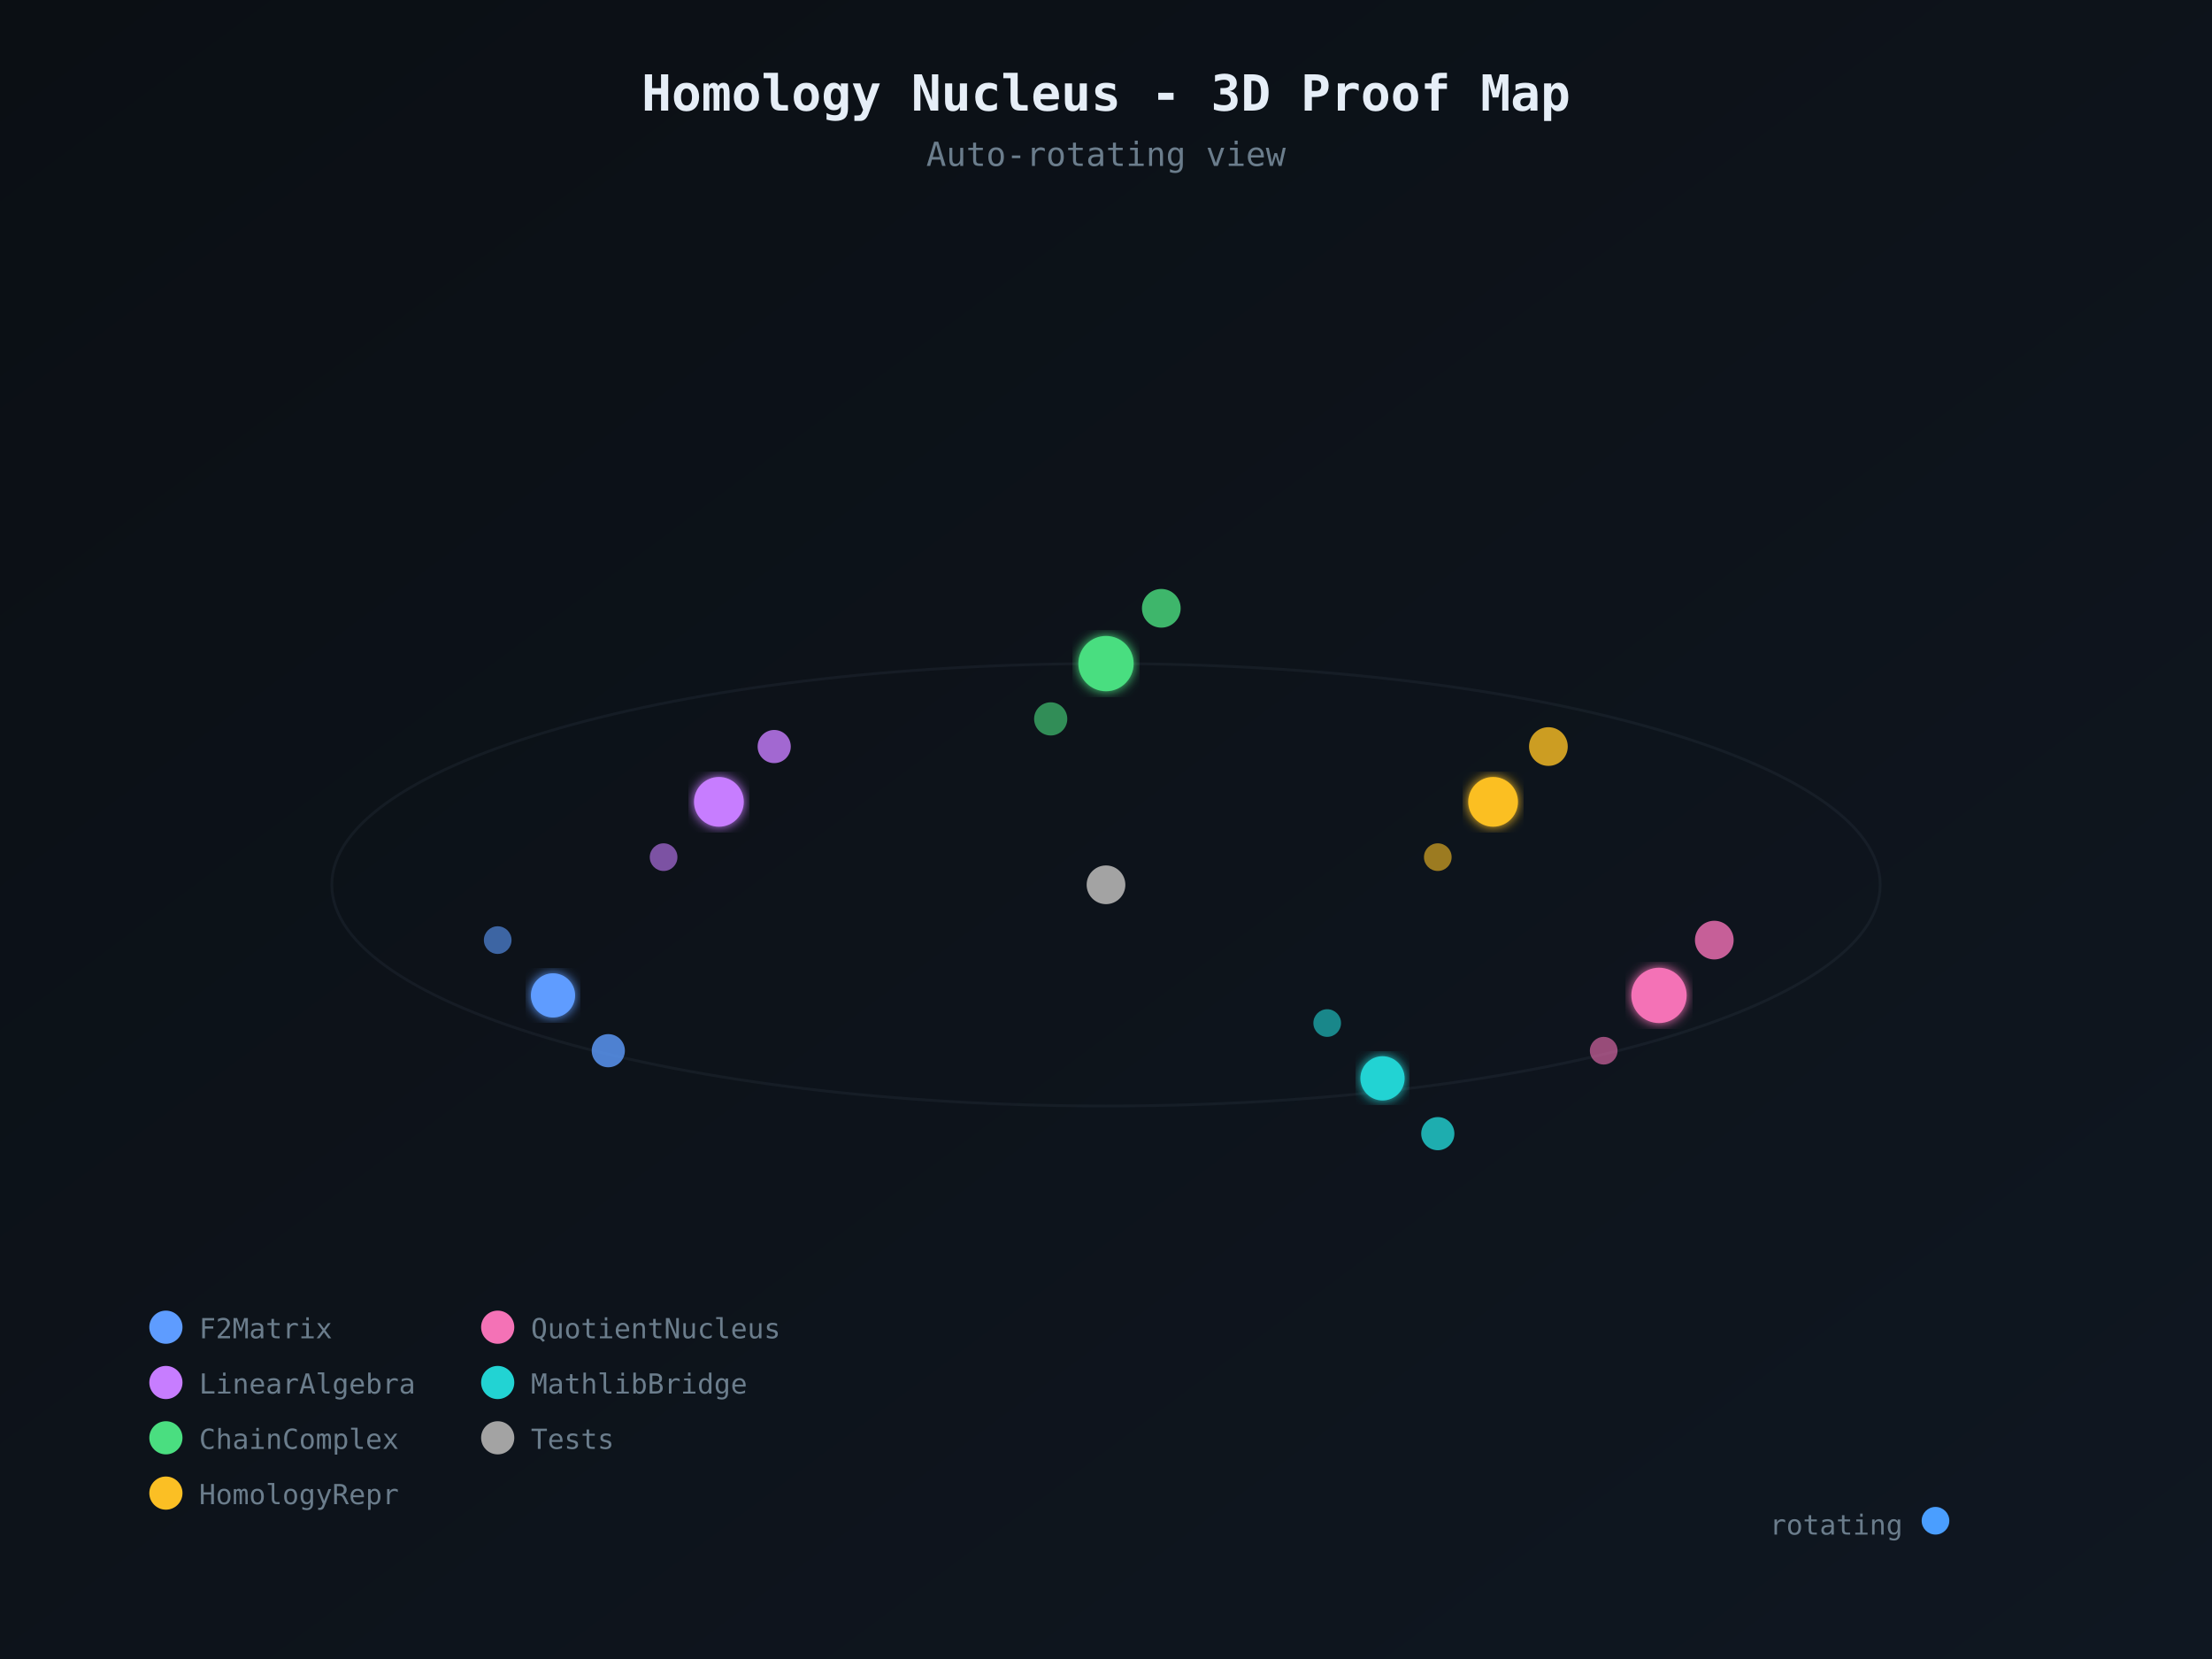
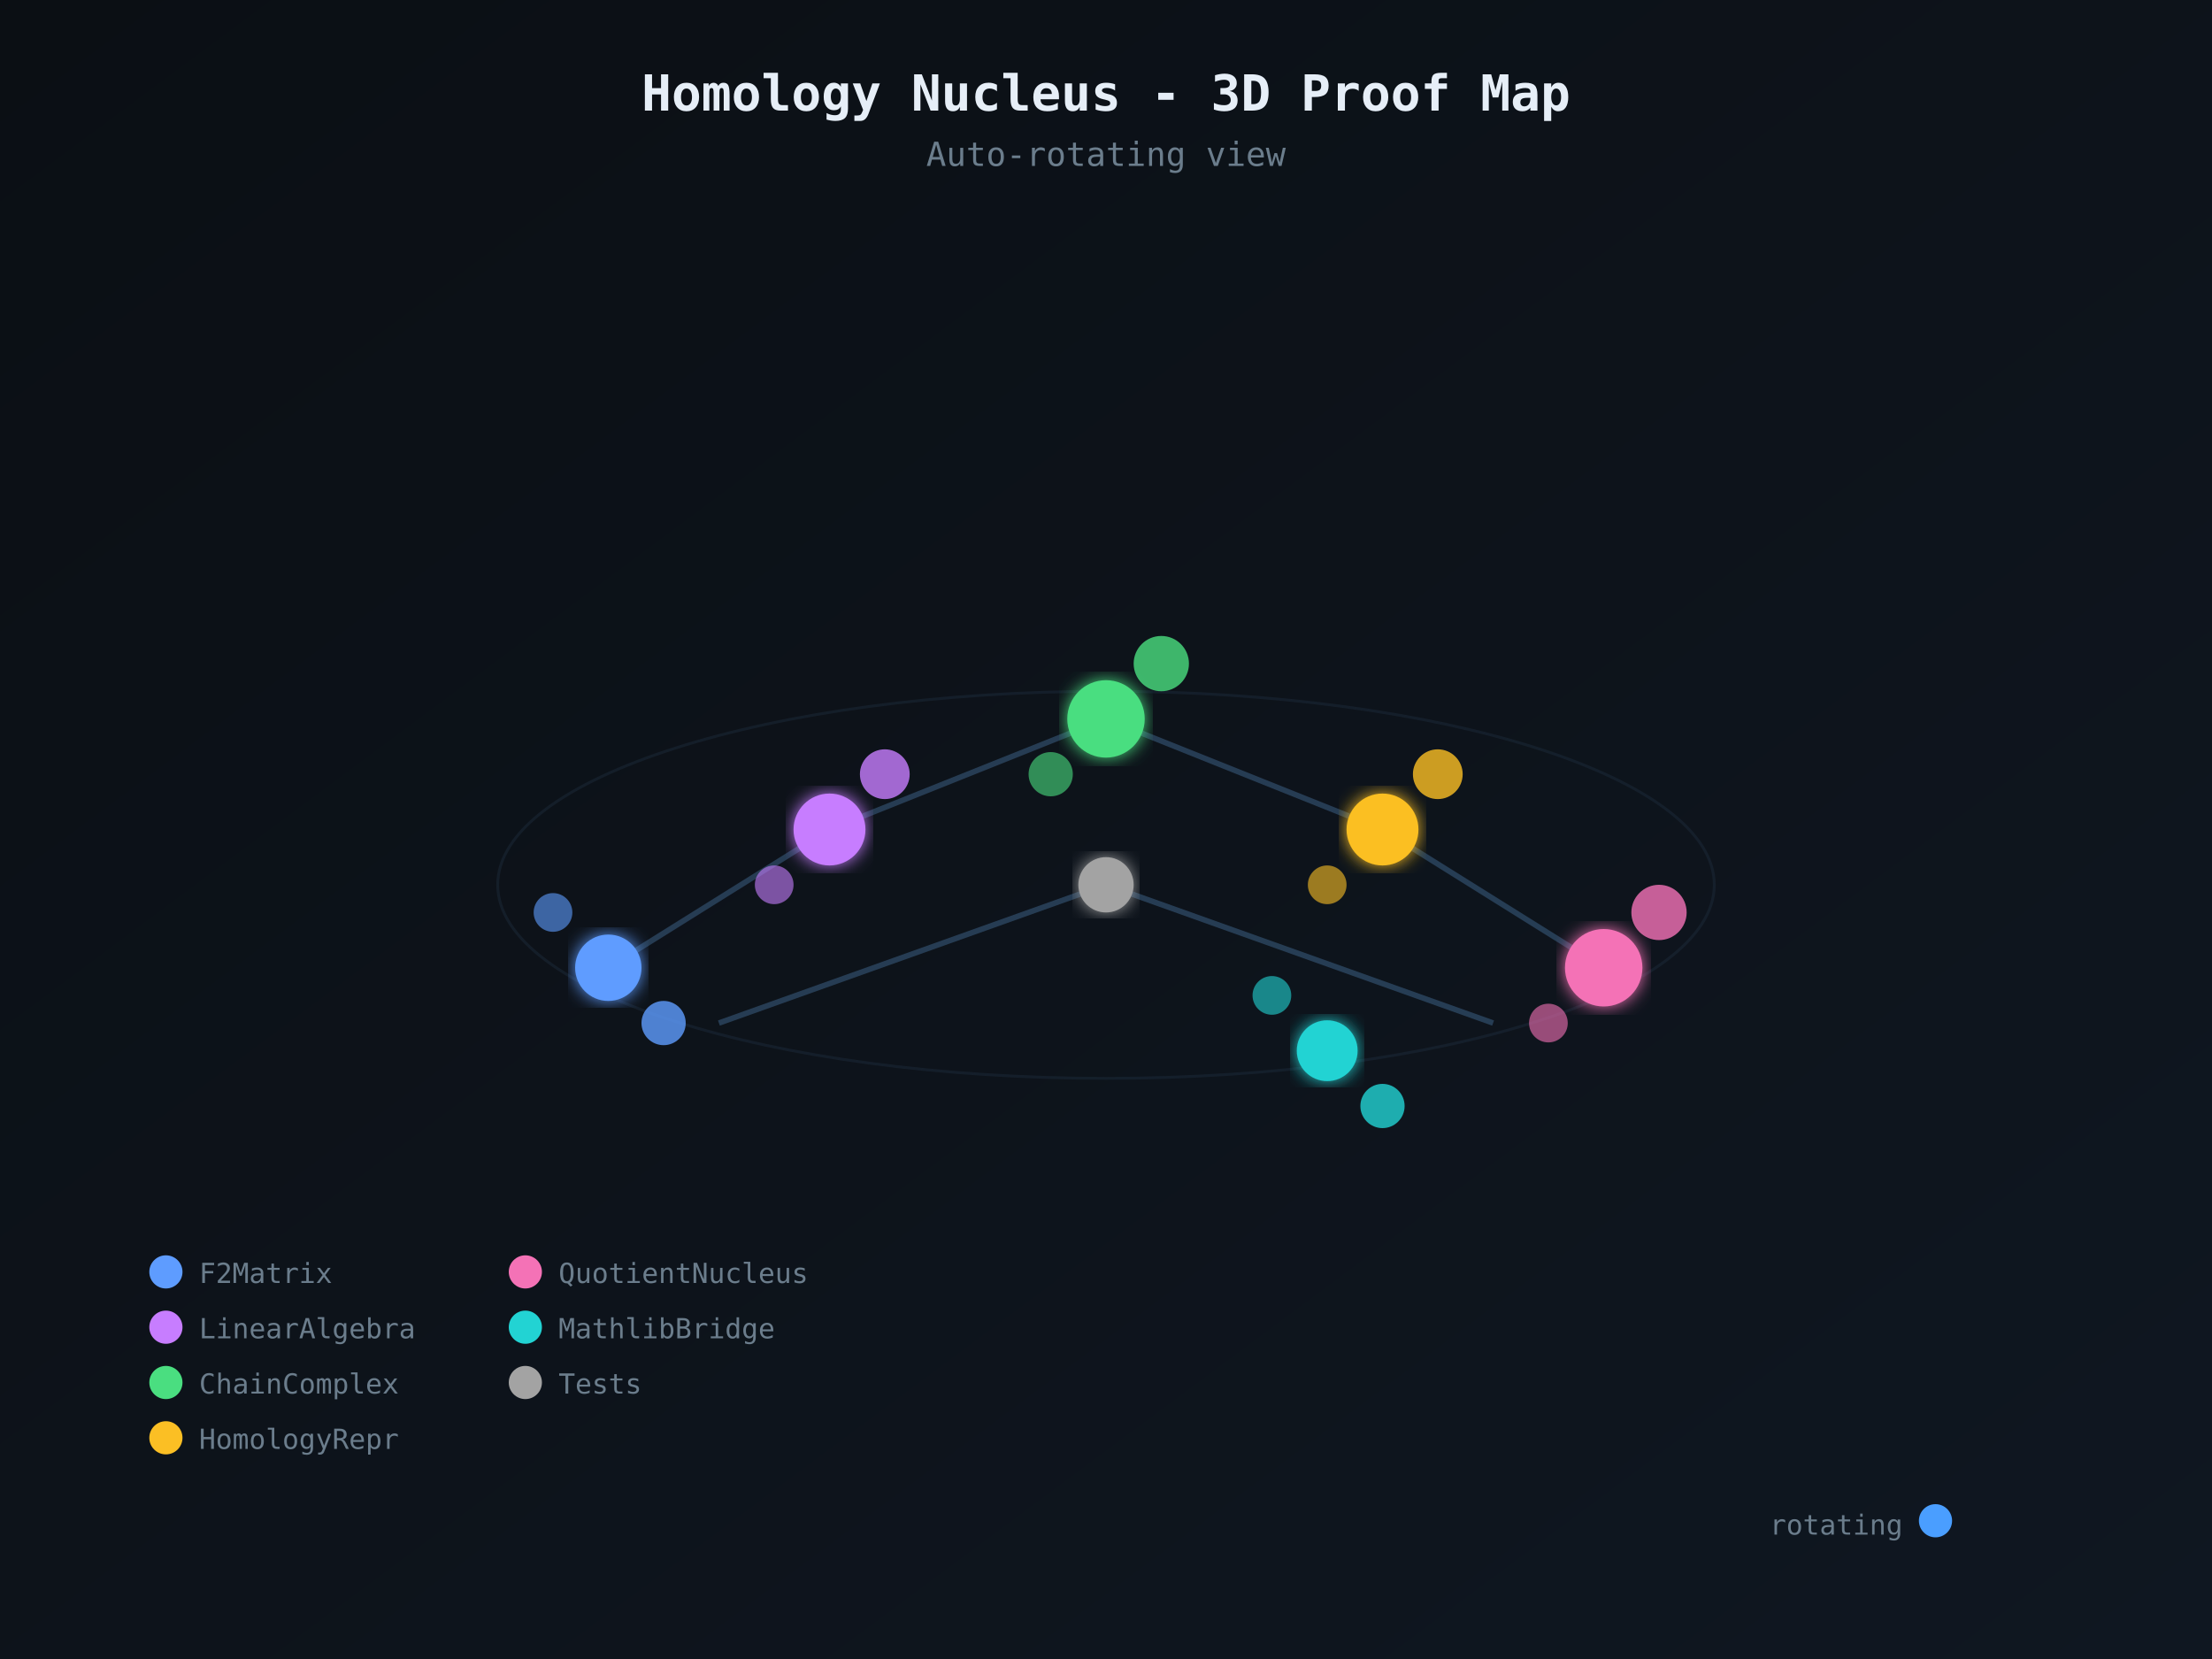
<svg xmlns="http://www.w3.org/2000/svg" viewBox="0 0 800 600">
  <defs>
    <linearGradient id="bgAnim" x1="0%" y1="0%" x2="100%" y2="100%">
      <stop offset="0%" style="stop-color:#0b0f14" />
      <stop offset="100%" style="stop-color:#0f1721" />
    </linearGradient>
    <filter id="glowAnim">
-       <feGaussianBlur stdDeviation="2" result="blur" />
+       <feGaussianBlur stdDeviation="3" result="blur" />
      <feMerge>
        <feMergeNode in="blur" />
        <feMergeNode in="SourceGraphic" />
      </feMerge>
    </filter>
  </defs>
  <rect width="800" height="600" fill="url(#bgAnim)" />
  <text x="400" y="40" text-anchor="middle" fill="#e6eef7" font-family="monospace" font-size="18" font-weight="600">Homology Nucleus - 3D Proof Map</text>
  <text x="400" y="60" text-anchor="middle" fill="#6b7d8c" font-family="monospace" font-size="12">Auto-rotating view</text>
  <g transform="translate(400, 320)">
-     <ellipse cx="0" cy="0" rx="280" ry="80" fill="none" stroke="rgba(100,120,140,0.1)" stroke-width="1">
+     <ellipse cx="0" cy="0" rx="220" ry="70" fill="none" stroke="#1c2a3a" stroke-width="1" opacity="0.5">
      <animateTransform attributeName="transform" type="rotate" from="0" to="360" dur="20s" repeatCount="indefinite" />
    </ellipse>
+     <g stroke="#4a7aa8" stroke-width="2" opacity="0.4">
+       <animateTransform attributeName="transform" type="rotate" from="0" to="360" dur="15s" repeatCount="indefinite" />
+       <line x1="-180" y1="30" x2="-100" y2="-20" />
+       <line x1="-100" y1="-20" x2="0" y2="-60" />
+       <line x1="0" y1="-60" x2="100" y2="-20" />
+       <line x1="100" y1="-20" x2="180" y2="30" />
+       <line x1="-140" y1="50" x2="0" y2="0" />
+       <line x1="0" y1="0" x2="140" y2="50" />
+     </g>
    <g>
      <animateTransform attributeName="transform" type="rotate" from="0" to="360" dur="15s" repeatCount="indefinite" />
-       <circle cx="-200" cy="40" r="8" fill="#5e9cff" filter="url(#glowAnim)" />
-       <circle cx="-180" cy="60" r="6" fill="#5e9cff" opacity="0.8" />
-       <circle cx="-220" cy="20" r="5" fill="#5e9cff" opacity="0.6" />
+       <circle cx="-180" cy="30" r="12" fill="#5e9cff" filter="url(#glowAnim)" />
+       <circle cx="-160" cy="50" r="8" fill="#5e9cff" opacity="0.8" />
+       <circle cx="-200" cy="10" r="7" fill="#5e9cff" opacity="0.6" />
    </g>
    <g>
      <animateTransform attributeName="transform" type="rotate" from="60" to="420" dur="15s" repeatCount="indefinite" />
-       <circle cx="-140" cy="-30" r="9" fill="#c77dff" filter="url(#glowAnim)" />
-       <circle cx="-120" cy="-50" r="6" fill="#c77dff" opacity="0.8" />
-       <circle cx="-160" cy="-10" r="5" fill="#c77dff" opacity="0.6" />
+       <circle cx="-100" cy="-20" r="13" fill="#c77dff" filter="url(#glowAnim)" />
+       <circle cx="-80" cy="-40" r="9" fill="#c77dff" opacity="0.8" />
+       <circle cx="-120" cy="0" r="7" fill="#c77dff" opacity="0.6" />
    </g>
    <g>
      <animateTransform attributeName="transform" type="rotate" from="120" to="480" dur="15s" repeatCount="indefinite" />
-       <circle cx="0" cy="-80" r="10" fill="#4ade80" filter="url(#glowAnim)" />
-       <circle cx="20" cy="-100" r="7" fill="#4ade80" opacity="0.8" />
-       <circle cx="-20" cy="-60" r="6" fill="#4ade80" opacity="0.6" />
+       <circle cx="0" cy="-60" r="14" fill="#4ade80" filter="url(#glowAnim)" />
+       <circle cx="20" cy="-80" r="10" fill="#4ade80" opacity="0.8" />
+       <circle cx="-20" cy="-40" r="8" fill="#4ade80" opacity="0.6" />
    </g>
    <g>
      <animateTransform attributeName="transform" type="rotate" from="180" to="540" dur="15s" repeatCount="indefinite" />
-       <circle cx="140" cy="-30" r="9" fill="#fbbf24" filter="url(#glowAnim)" />
-       <circle cx="160" cy="-50" r="7" fill="#fbbf24" opacity="0.8" />
-       <circle cx="120" cy="-10" r="5" fill="#fbbf24" opacity="0.6" />
+       <circle cx="100" cy="-20" r="13" fill="#fbbf24" filter="url(#glowAnim)" />
+       <circle cx="120" cy="-40" r="9" fill="#fbbf24" opacity="0.8" />
+       <circle cx="80" cy="0" r="7" fill="#fbbf24" opacity="0.6" />
    </g>
    <g>
      <animateTransform attributeName="transform" type="rotate" from="240" to="600" dur="15s" repeatCount="indefinite" />
-       <circle cx="200" cy="40" r="10" fill="#f472b6" filter="url(#glowAnim)" />
-       <circle cx="220" cy="20" r="7" fill="#f472b6" opacity="0.8" />
-       <circle cx="180" cy="60" r="5" fill="#f472b6" opacity="0.6" />
+       <circle cx="180" cy="30" r="14" fill="#f472b6" filter="url(#glowAnim)" />
+       <circle cx="200" cy="10" r="10" fill="#f472b6" opacity="0.8" />
+       <circle cx="160" cy="50" r="7" fill="#f472b6" opacity="0.6" />
    </g>
    <g>
      <animateTransform attributeName="transform" type="rotate" from="300" to="660" dur="15s" repeatCount="indefinite" />
-       <circle cx="100" cy="70" r="8" fill="#22d3d3" filter="url(#glowAnim)" />
-       <circle cx="120" cy="90" r="6" fill="#22d3d3" opacity="0.8" />
-       <circle cx="80" cy="50" r="5" fill="#22d3d3" opacity="0.6" />
+       <circle cx="80" cy="60" r="11" fill="#22d3d3" filter="url(#glowAnim)" />
+       <circle cx="100" cy="80" r="8" fill="#22d3d3" opacity="0.8" />
+       <circle cx="60" cy="40" r="7" fill="#22d3d3" opacity="0.6" />
    </g>
-     <circle cx="0" cy="0" r="7" fill="#a3a3a3">
-       <animate attributeName="r" values="7;9;7" dur="2s" repeatCount="indefinite" />
+     <circle cx="0" cy="0" r="10" fill="#a3a3a3" filter="url(#glowAnim)">
+       <animate attributeName="r" values="10;12;10" dur="2s" repeatCount="indefinite" />
    </circle>
  </g>
  <g transform="translate(700, 550)">
-     <circle cx="0" cy="0" r="5" fill="#4a9eff">
+     <circle cx="0" cy="0" r="6" fill="#4a9eff">
      <animate attributeName="opacity" values="1;0.3;1" dur="1.5s" repeatCount="indefinite" />
    </circle>
    <text x="-60" y="5" fill="#6b7d8c" font-family="monospace" font-size="10">rotating</text>
  </g>
-   <g transform="translate(60, 480)">
+   <g transform="translate(60, 460)">
    <circle cx="0" cy="0" r="6" fill="#5e9cff" />
    <text x="12" y="4" fill="#6b7d8c" font-family="monospace" font-size="10">F2Matrix</text>
    <circle cx="0" cy="20" r="6" fill="#c77dff" />
    <text x="12" y="24" fill="#6b7d8c" font-family="monospace" font-size="10">LinearAlgebra</text>
    <circle cx="0" cy="40" r="6" fill="#4ade80" />
    <text x="12" y="44" fill="#6b7d8c" font-family="monospace" font-size="10">ChainComplex</text>
    <circle cx="0" cy="60" r="6" fill="#fbbf24" />
    <text x="12" y="64" fill="#6b7d8c" font-family="monospace" font-size="10">HomologyRepr</text>
-     <circle cx="120" cy="0" r="6" fill="#f472b6" />
-     <text x="132" y="4" fill="#6b7d8c" font-family="monospace" font-size="10">QuotientNucleus</text>
-     <circle cx="120" cy="20" r="6" fill="#22d3d3" />
-     <text x="132" y="24" fill="#6b7d8c" font-family="monospace" font-size="10">MathlibBridge</text>
-     <circle cx="120" cy="40" r="6" fill="#a3a3a3" />
-     <text x="132" y="44" fill="#6b7d8c" font-family="monospace" font-size="10">Tests</text>
+     <circle cx="130" cy="0" r="6" fill="#f472b6" />
+     <text x="142" y="4" fill="#6b7d8c" font-family="monospace" font-size="10">QuotientNucleus</text>
+     <circle cx="130" cy="20" r="6" fill="#22d3d3" />
+     <text x="142" y="24" fill="#6b7d8c" font-family="monospace" font-size="10">MathlibBridge</text>
+     <circle cx="130" cy="40" r="6" fill="#a3a3a3" />
+     <text x="142" y="44" fill="#6b7d8c" font-family="monospace" font-size="10">Tests</text>
  </g>
</svg>
